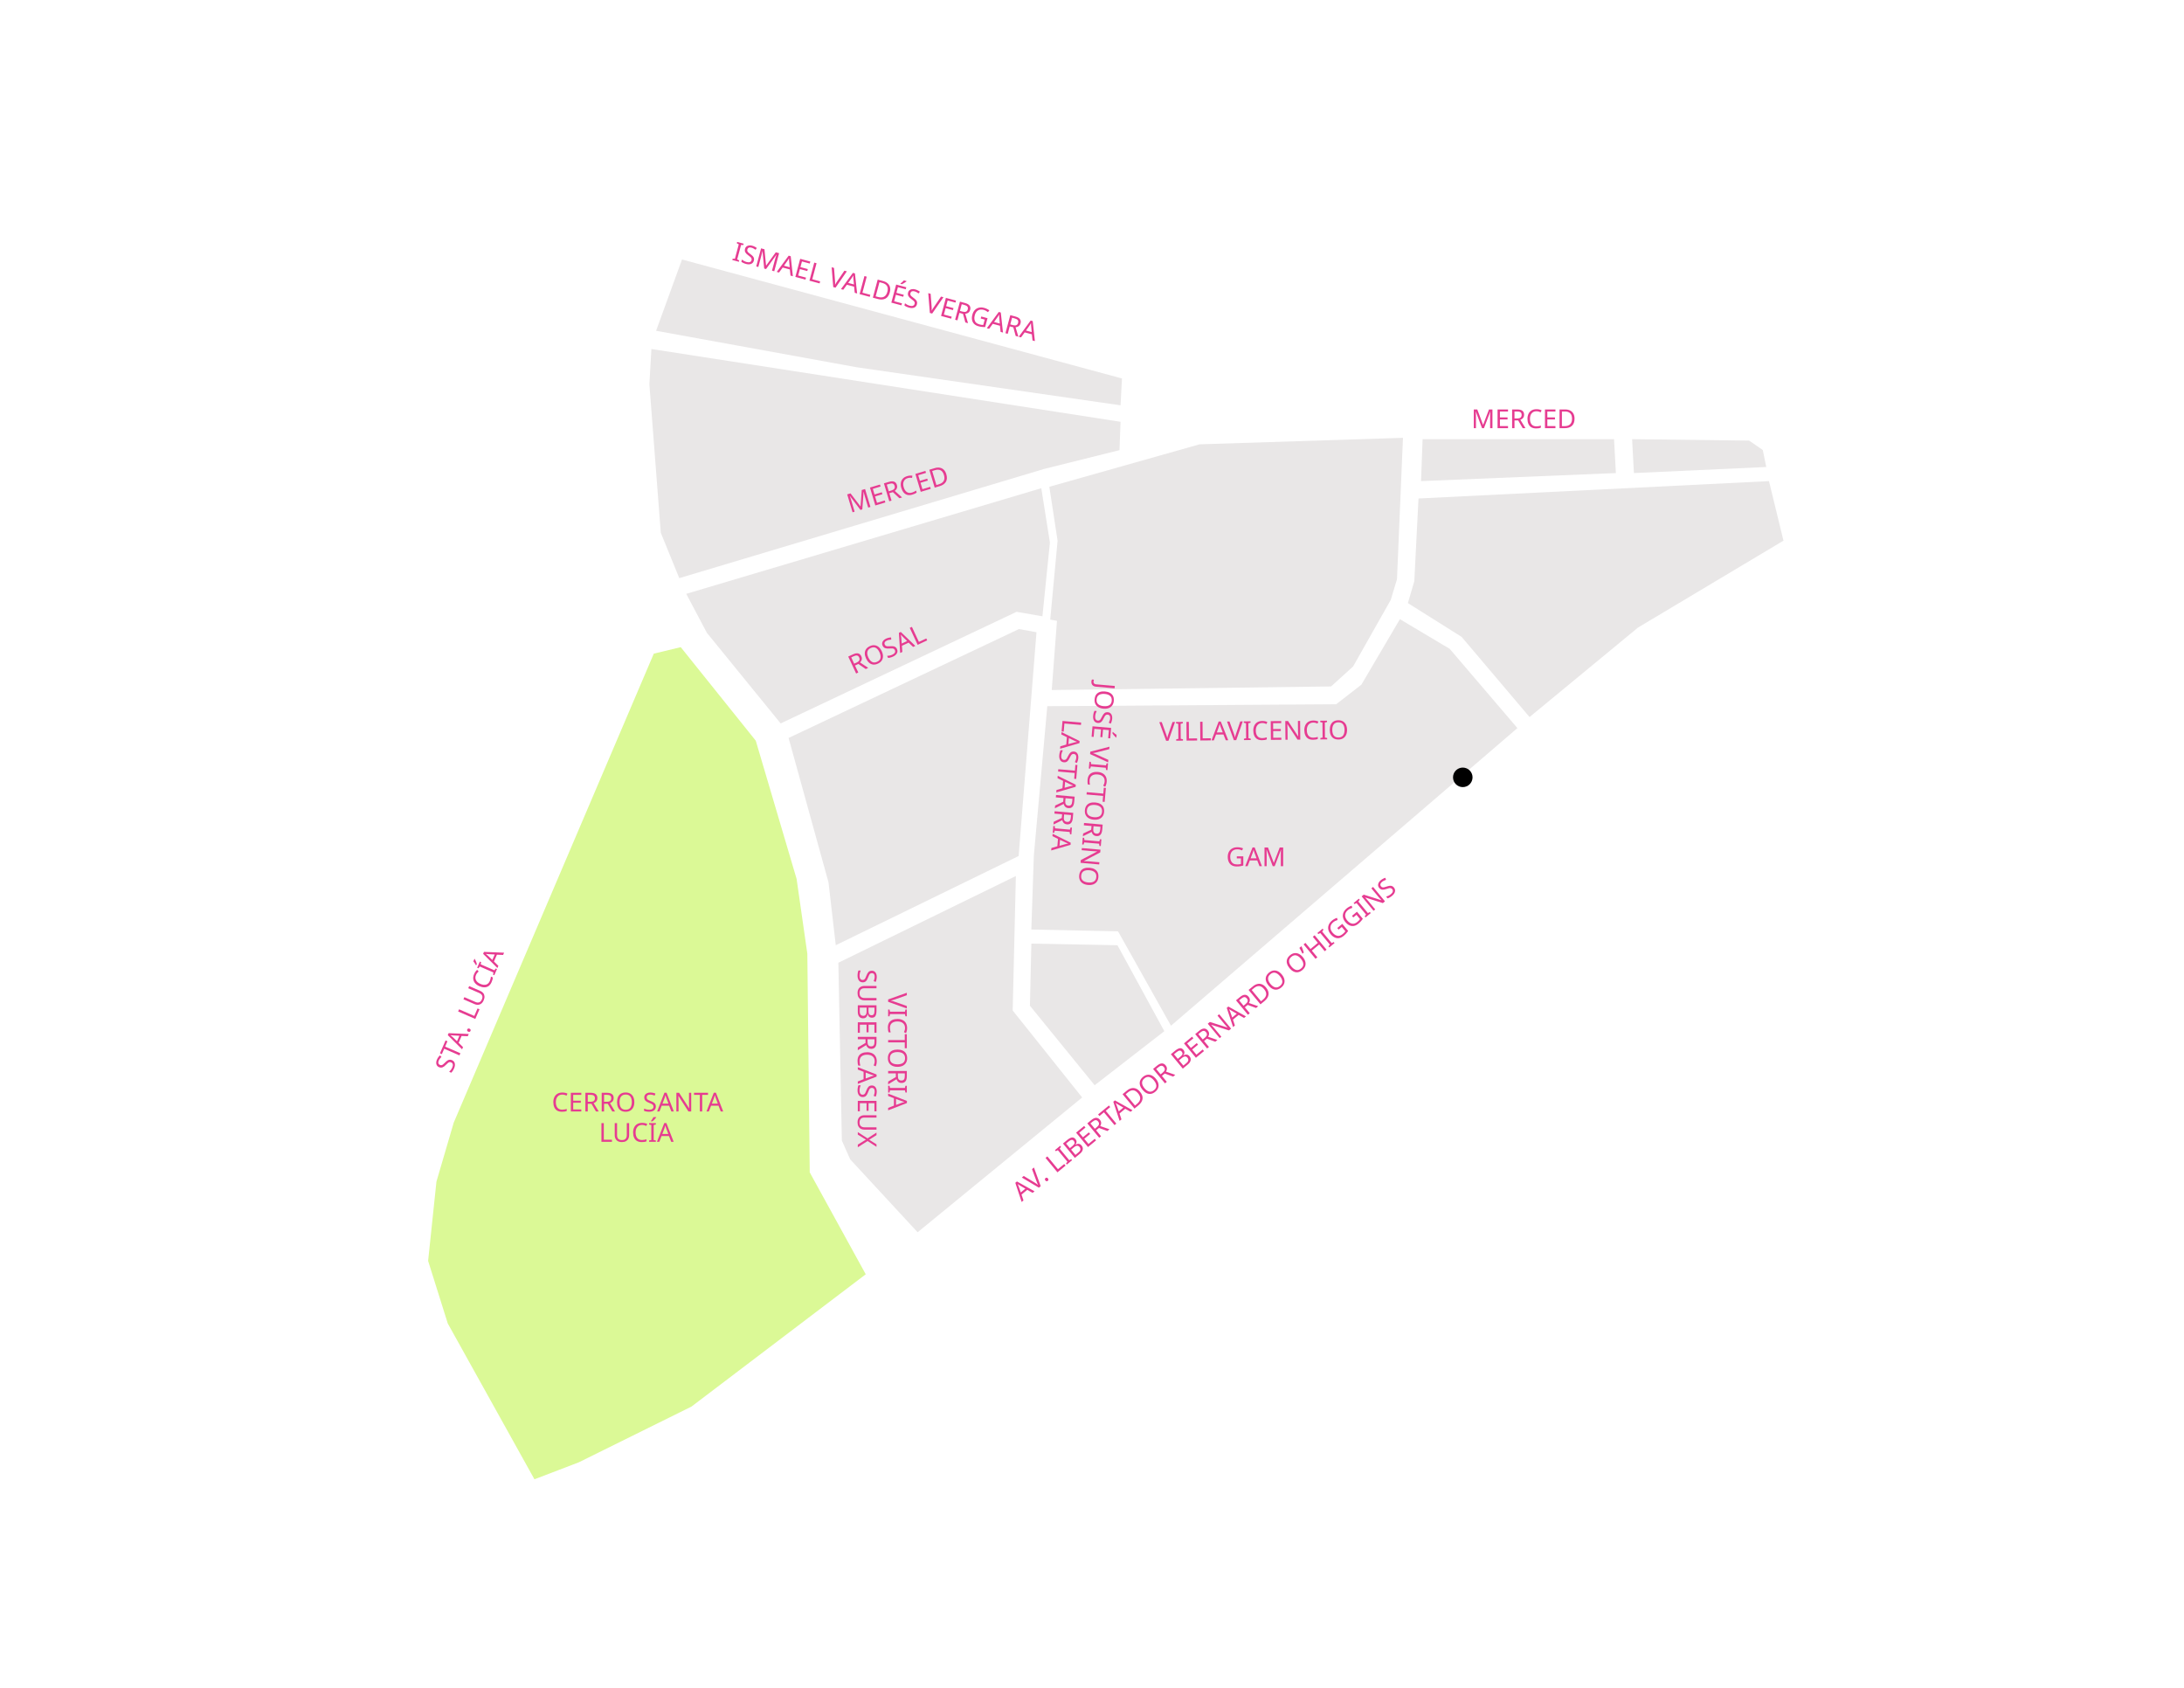
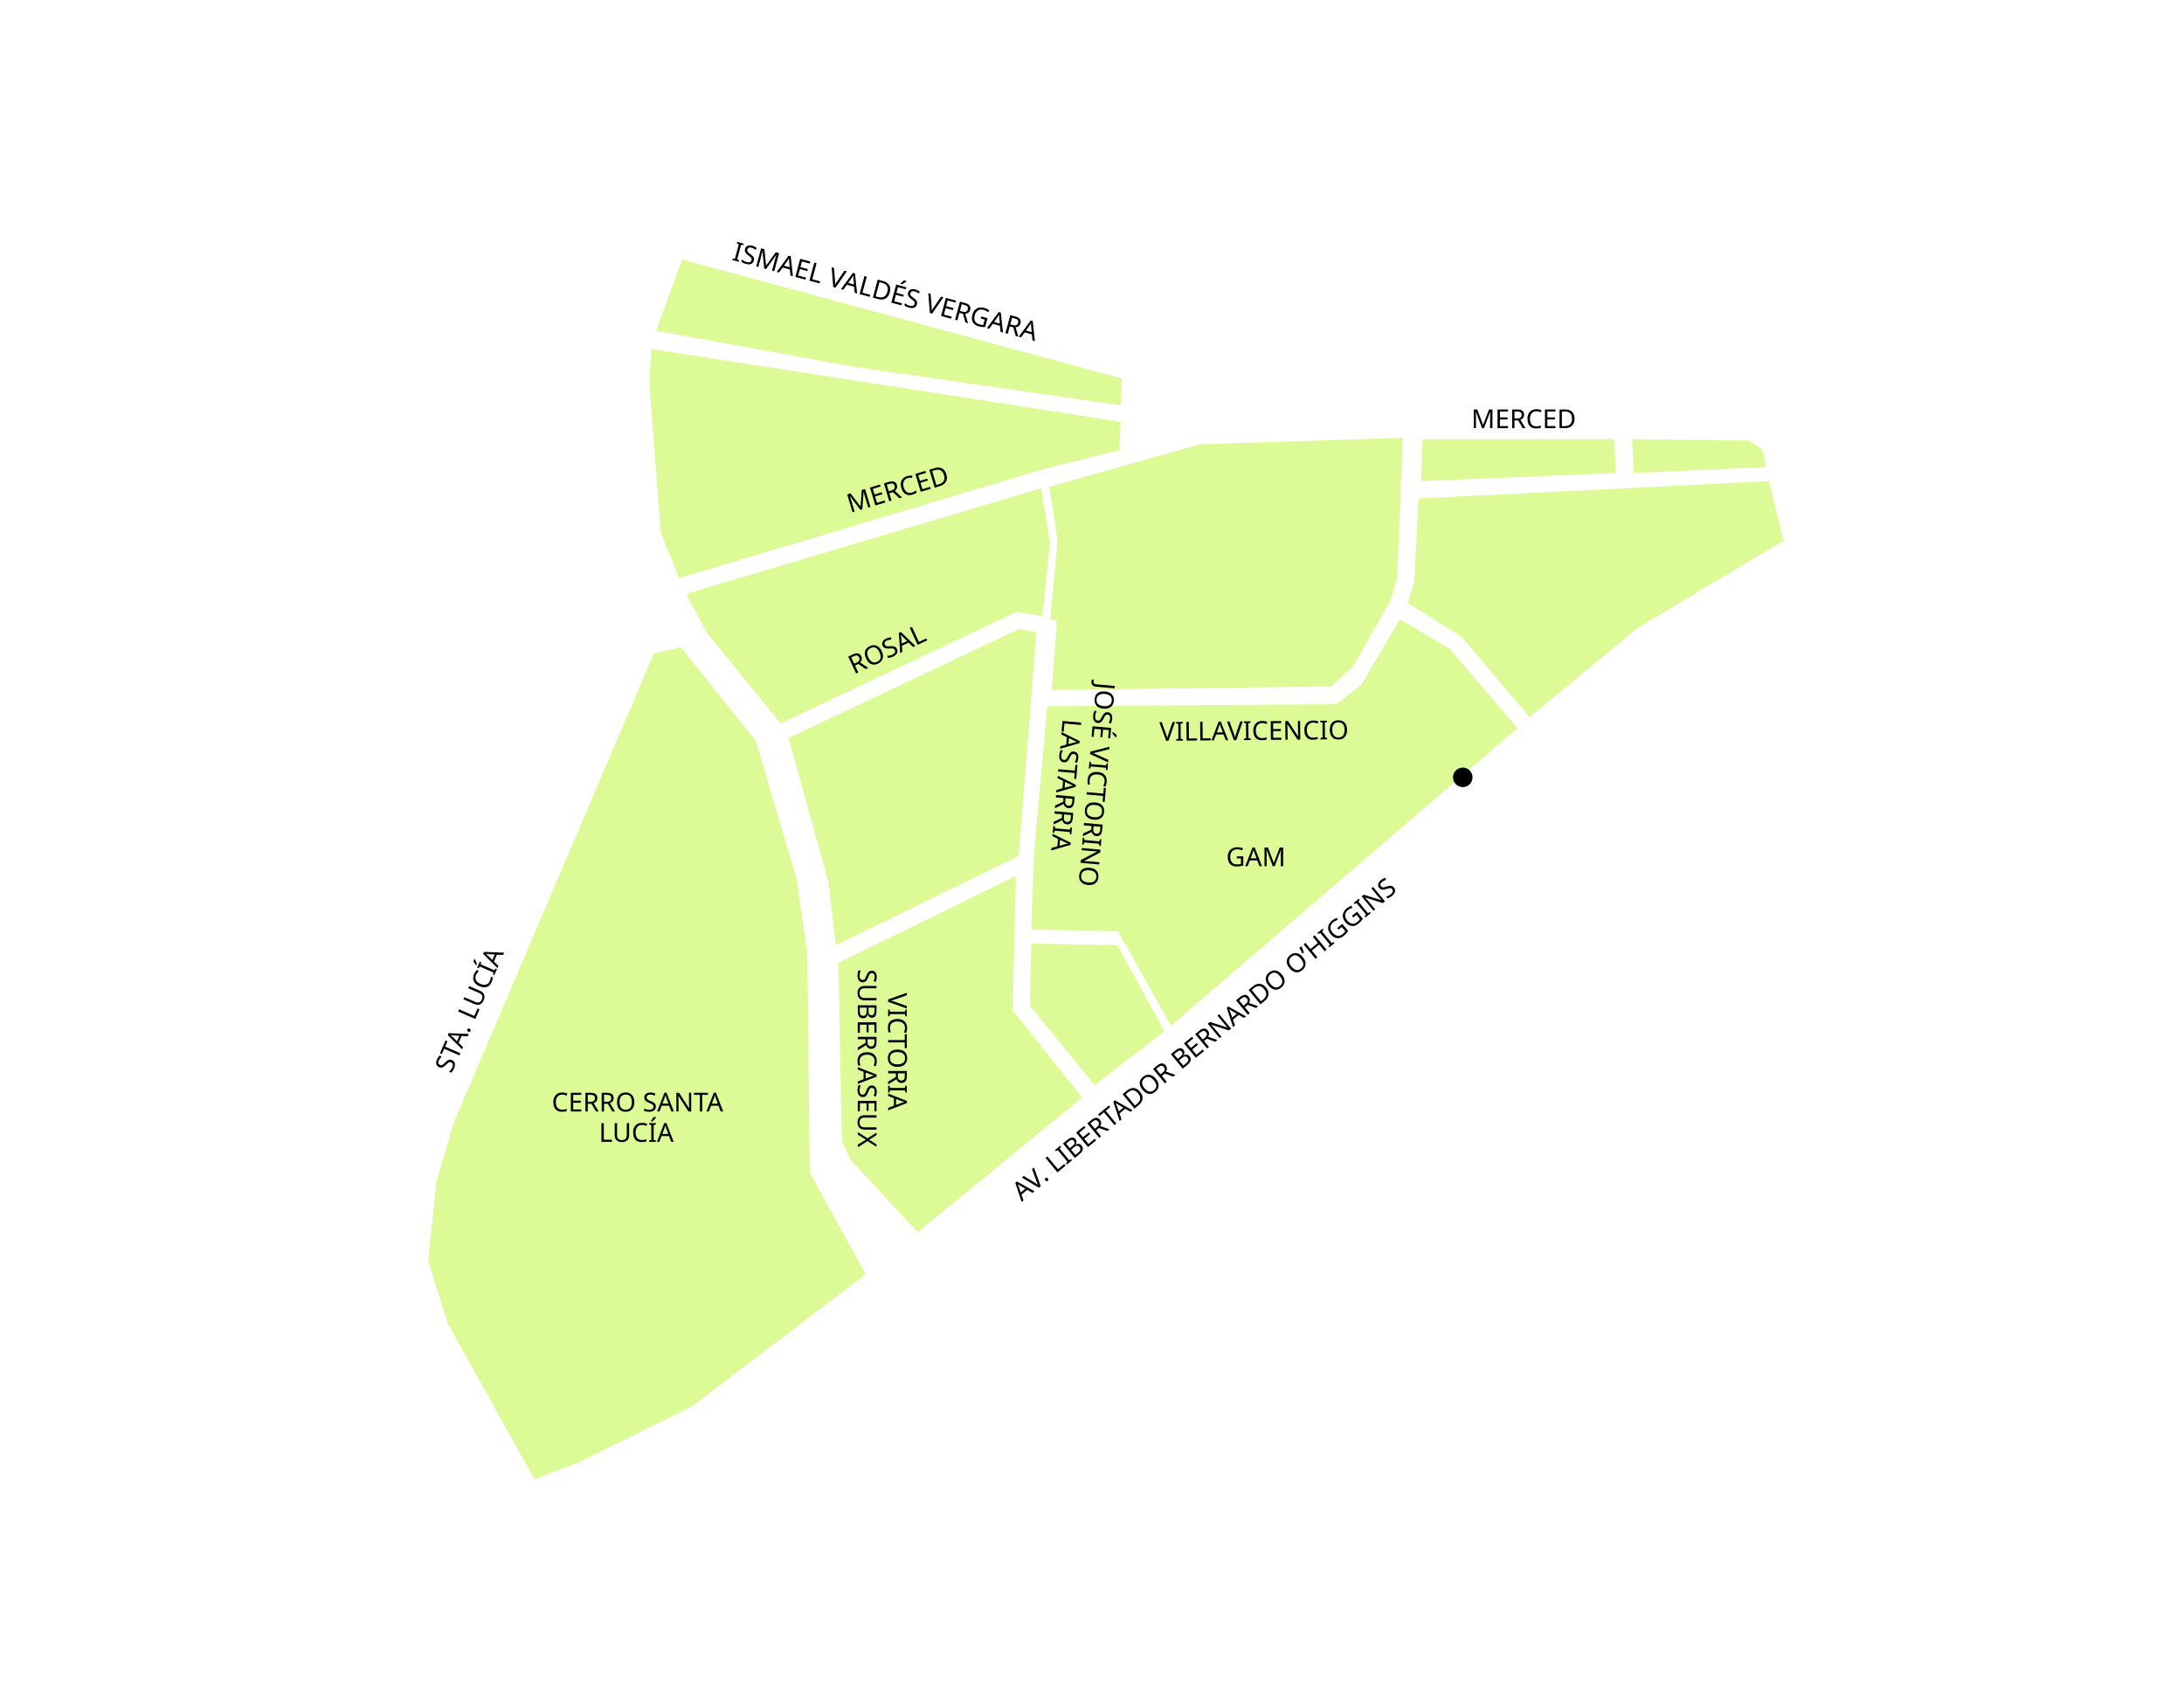
- <svg xmlns="http://www.w3.org/2000/svg" id="Capa_1" data-name="Capa 1" viewBox="0 0 792 612">
+ <svg xmlns="http://www.w3.org/2000/svg" id="Capa_1" version="1.1" viewBox="0 0 792 612">
  <defs>
    <style>
-       .cls-1 {
-         fill: #e9e7e7;
-       }
- 
-       .cls-2 {
-         fill: #e63c91;
+       .st0 {
        font-family: GeistMono-Regular, 'Geist Mono';
        font-size: 9.5px;
      }

-       .cls-3 {
-         fill: #dbf996;
+       .st0, .st1 {
+         isolation: isolate;
+       }
+ 
+       .st2 {
+         fill: #dcfa96;
      }
    </style>
  </defs>
  <g>
-     <polygon class="cls-1" points="247.32 94.09 237.92 119.94 310.75 133.18 406.35 146.96 406.87 137.23 247.32 94.09" />
-     <polygon class="cls-1" points="236.22 126.55 235.49 139.34 239.63 193.18 246.33 209.63 378.62 170.04 405.97 163.22 406.35 152.94 236.22 126.55" />
-     <polygon class="cls-1" points="248.86 215.32 256.33 229.44 283.09 262.31 368.65 221.84 378.02 223.47 380.74 196.71 377.61 177.02 248.86 215.32" />
-     <polygon class="cls-1" points="285.97 267.58 369.52 228.09 375.87 229.25 369.4 310.38 303.08 342.73 300.44 319.91 285.97 267.58" />
-     <polygon class="cls-1" points="304.02 349.08 368.39 317.64 367.24 366.4 392.43 397.94 332.76 446.81 308.32 420.38 305.29 413.57 304.02 349.08" />
-     <polygon class="cls-1" points="374.01 342.15 373.49 364.67 396.96 393.5 422.23 373.9 405.23 342.73 374.01 342.15" />
-     <polygon class="cls-1" points="424.64 371.92 405.44 337.69 374 337.04 374.91 310.2 379.79 256.06 484.54 255.36 493.69 248.26 507.66 224.51 525.73 235.28 550.27 264 424.64 371.92" />
-     <polygon class="cls-1" points="514.4 180.75 512.88 210.74 510.55 218.68 530.04 230.93 554.67 260 594 227.55 646.75 196.04 641.5 174.45 514.4 180.75" />
-     <polygon class="cls-3" points="246.86 234.65 237.09 237.01 164.54 407.06 158.27 428.45 155.25 457.19 162.38 479.88 193.81 536.38 209.91 530.22 250.75 510.02 313.95 462.05 293.64 425.1 292.77 345.81 288.88 318.69 274.07 268.57 246.86 234.65" />
-     <polygon class="cls-1" points="591.86 159.24 592.52 171.53 640.51 169.33 639.25 163.17 634.29 159.76 591.86 159.24" />
-     <polygon class="cls-1" points="585.31 159.24 585.98 171.53 515.32 174.45 515.89 159.24 585.31 159.24" />
-     <polygon class="cls-1" points="380.53 176.5 383.52 196.08 380.85 224.66 383.3 225.12 381.4 250.2 482.7 248.9 490.69 241.65 504.34 217.52 506.6 210.01 508.77 158.75 435 161.11 380.53 176.5" />
+     <polygon class="st2" points="247.32 94.09 237.92 119.94 310.75 133.18 406.35 146.96 406.87 137.23 247.32 94.09" />
+     <polygon class="st2" points="236.22 126.55 235.49 139.34 239.63 193.18 246.33 209.63 378.62 170.04 405.97 163.22 406.35 152.94 236.22 126.55" />
+     <polygon class="st2" points="248.86 215.32 256.33 229.44 283.09 262.31 368.65 221.84 378.02 223.47 380.74 196.71 377.61 177.02 248.86 215.32" />
+     <polygon class="st2" points="285.97 267.58 369.52 228.09 375.87 229.25 369.4 310.38 303.08 342.73 300.44 319.91 285.97 267.58" />
+     <polygon class="st2" points="304.02 349.08 368.39 317.64 367.24 366.4 392.43 397.94 332.76 446.81 308.32 420.38 305.29 413.57 304.02 349.08" />
+     <polygon class="st2" points="374.01 342.15 373.49 364.67 396.96 393.5 422.23 373.9 405.23 342.73 374.01 342.15" />
+     <polygon class="st2" points="424.64 371.92 405.44 337.69 374 337.04 374.91 310.2 379.79 256.06 484.54 255.36 493.69 248.26 507.66 224.51 525.73 235.28 550.27 264 424.64 371.92" />
+     <polygon class="st2" points="514.4 180.75 512.88 210.74 510.55 218.68 530.04 230.93 554.67 260 594 227.55 646.75 196.04 641.5 174.45 514.4 180.75" />
+     <polygon class="st2" points="246.86 234.65 237.09 237.01 164.54 407.06 158.27 428.45 155.25 457.19 162.38 479.88 193.81 536.38 209.91 530.22 250.75 510.02 313.95 462.05 293.64 425.1 292.77 345.81 288.88 318.69 274.07 268.57 246.86 234.65" />
+     <polygon class="st2" points="591.86 159.24 592.52 171.53 640.51 169.33 639.25 163.17 634.29 159.76 591.86 159.24" />
+     <polygon class="st2" points="585.31 159.24 585.98 171.53 515.32 174.45 515.89 159.24 585.31 159.24" />
+     <polygon class="st2" points="380.53 176.5 383.52 196.08 380.85 224.66 383.3 225.12 381.4 250.2 482.7 248.9 490.69 241.65 504.34 217.52 506.6 210.01 508.77 158.75 435 161.11 380.53 176.5" />
  </g>
  <g>
-     <text class="cls-2" transform="translate(265.2 94.18) rotate(15)">
-       <tspan x="0" y="0">ISMAEL VALDÉS VERGARA</tspan>
-     </text>
-     <text class="cls-2" transform="translate(308.29 186.02) rotate(-16.7)">
-       <tspan x="0" y="0">MERCED</tspan>
-     </text>
-     <text class="cls-2" transform="translate(309.63 244.6) rotate(-25)">
-       <tspan x="0" y="0">ROSAL</tspan>
-     </text>
-     <text class="cls-2" transform="translate(420.46 268.62) rotate(-.5)">
-       <tspan x="0" y="0">VILLAVICENCIO</tspan>
-     </text>
-     <text class="cls-2" transform="translate(200.08 403.02)">
-       <tspan x="0" y="0">CERRO SANTA</tspan>
-       <tspan x="17.1" y="11">LUCÍA</tspan>
-     </text>
-     <text class="cls-2" transform="translate(163.65 389.49) rotate(-66.5)">
-       <tspan x="0" y="0">STA. LUCÍA</tspan>
-     </text>
-     <text class="cls-2" transform="translate(533.53 155.25)">
-       <tspan x="0" y="0">MERCED</tspan>
-     </text>
-     <text class="cls-2" transform="translate(370.49 435.82) rotate(-39.6)">
-       <tspan x="0" y="0">AV. LIBERTADOR BERNARDO O’HIGGINS</tspan>
-     </text>
-     <text class="cls-2" transform="translate(322.07 359.97) rotate(90)">
-       <tspan x="0" y="0">VICTORIA</tspan>
-       <tspan x="-8.55" y="11">SUBERCASEUX</tspan>
-     </text>
-     <text class="cls-2" transform="translate(397.59 247.26) rotate(95)">
-       <tspan x="0" y="0">JOSÉ VICTORINO</tspan>
-       <tspan x="14.25" y="11">LASTARRIA</tspan>
-     </text>
-     <text class="cls-2" transform="translate(444.65 314.08)">
-       <tspan x="0" y="0">GAM</tspan>
-     </text>
+     <g class="st1">
+       <text class="st0" transform="translate(265.2 94.18) rotate(15)">
+         <tspan x="0" y="0">ISMAEL VALDÉS VERGARA</tspan>
+       </text>
+     </g>
+     <g class="st1">
+       <text class="st0" transform="translate(308.29 186.02) rotate(-16.7)">
+         <tspan x="0" y="0">MERCED</tspan>
+       </text>
+     </g>
+     <g class="st1">
+       <text class="st0" transform="translate(309.63 244.6) rotate(-25)">
+         <tspan x="0" y="0">ROSAL</tspan>
+       </text>
+     </g>
+     <g class="st1">
+       <text class="st0" transform="translate(420.46 268.62) rotate(-.5)">
+         <tspan x="0" y="0">VILLAVICENCIO</tspan>
+       </text>
+     </g>
+     <g class="st1">
+       <text class="st0" transform="translate(200.08 403.02)">
+         <tspan x="0" y="0">CERRO SANTA</tspan>
+       </text>
+       <text class="st0" transform="translate(217.18 414.02)">
+         <tspan x="0" y="0">LUCÍA</tspan>
+       </text>
+     </g>
+     <g class="st1">
+       <text class="st0" transform="translate(163.65 389.49) rotate(-66.5)">
+         <tspan x="0" y="0">STA. LUCÍA</tspan>
+       </text>
+     </g>
+     <g class="st1">
+       <text class="st0" transform="translate(533.53 155.25)">
+         <tspan x="0" y="0">MERCED</tspan>
+       </text>
+     </g>
+     <g class="st1">
+       <text class="st0" transform="translate(370.49 435.82) rotate(-39.6)">
+         <tspan x="0" y="0">AV. LIBERTADOR BERNARDO O’HIGGINS</tspan>
+       </text>
+     </g>
+     <g class="st1">
+       <text class="st0" transform="translate(322.07 359.97) rotate(90)">
+         <tspan x="0" y="0">VICTORIA</tspan>
+       </text>
+       <text class="st0" transform="translate(311.07 351.42) rotate(90)">
+         <tspan x="0" y="0">SUBERCASEUX</tspan>
+       </text>
+     </g>
+     <g class="st1">
+       <text class="st0" transform="translate(397.59 247.26) rotate(95)">
+         <tspan x="0" y="0">JOSÉ VICTORINO</tspan>
+       </text>
+       <text class="st0" transform="translate(385.39 260.5) rotate(95)">
+         <tspan x="0" y="0">LASTARRIA</tspan>
+       </text>
+     </g>
+     <g class="st1">
+       <text class="st0" transform="translate(444.65 314.08)">
+         <tspan x="0" y="0">GAM</tspan>
+       </text>
+     </g>
  </g>
  <circle cx="530.46" cy="281.86" r="3.54" />
</svg>
